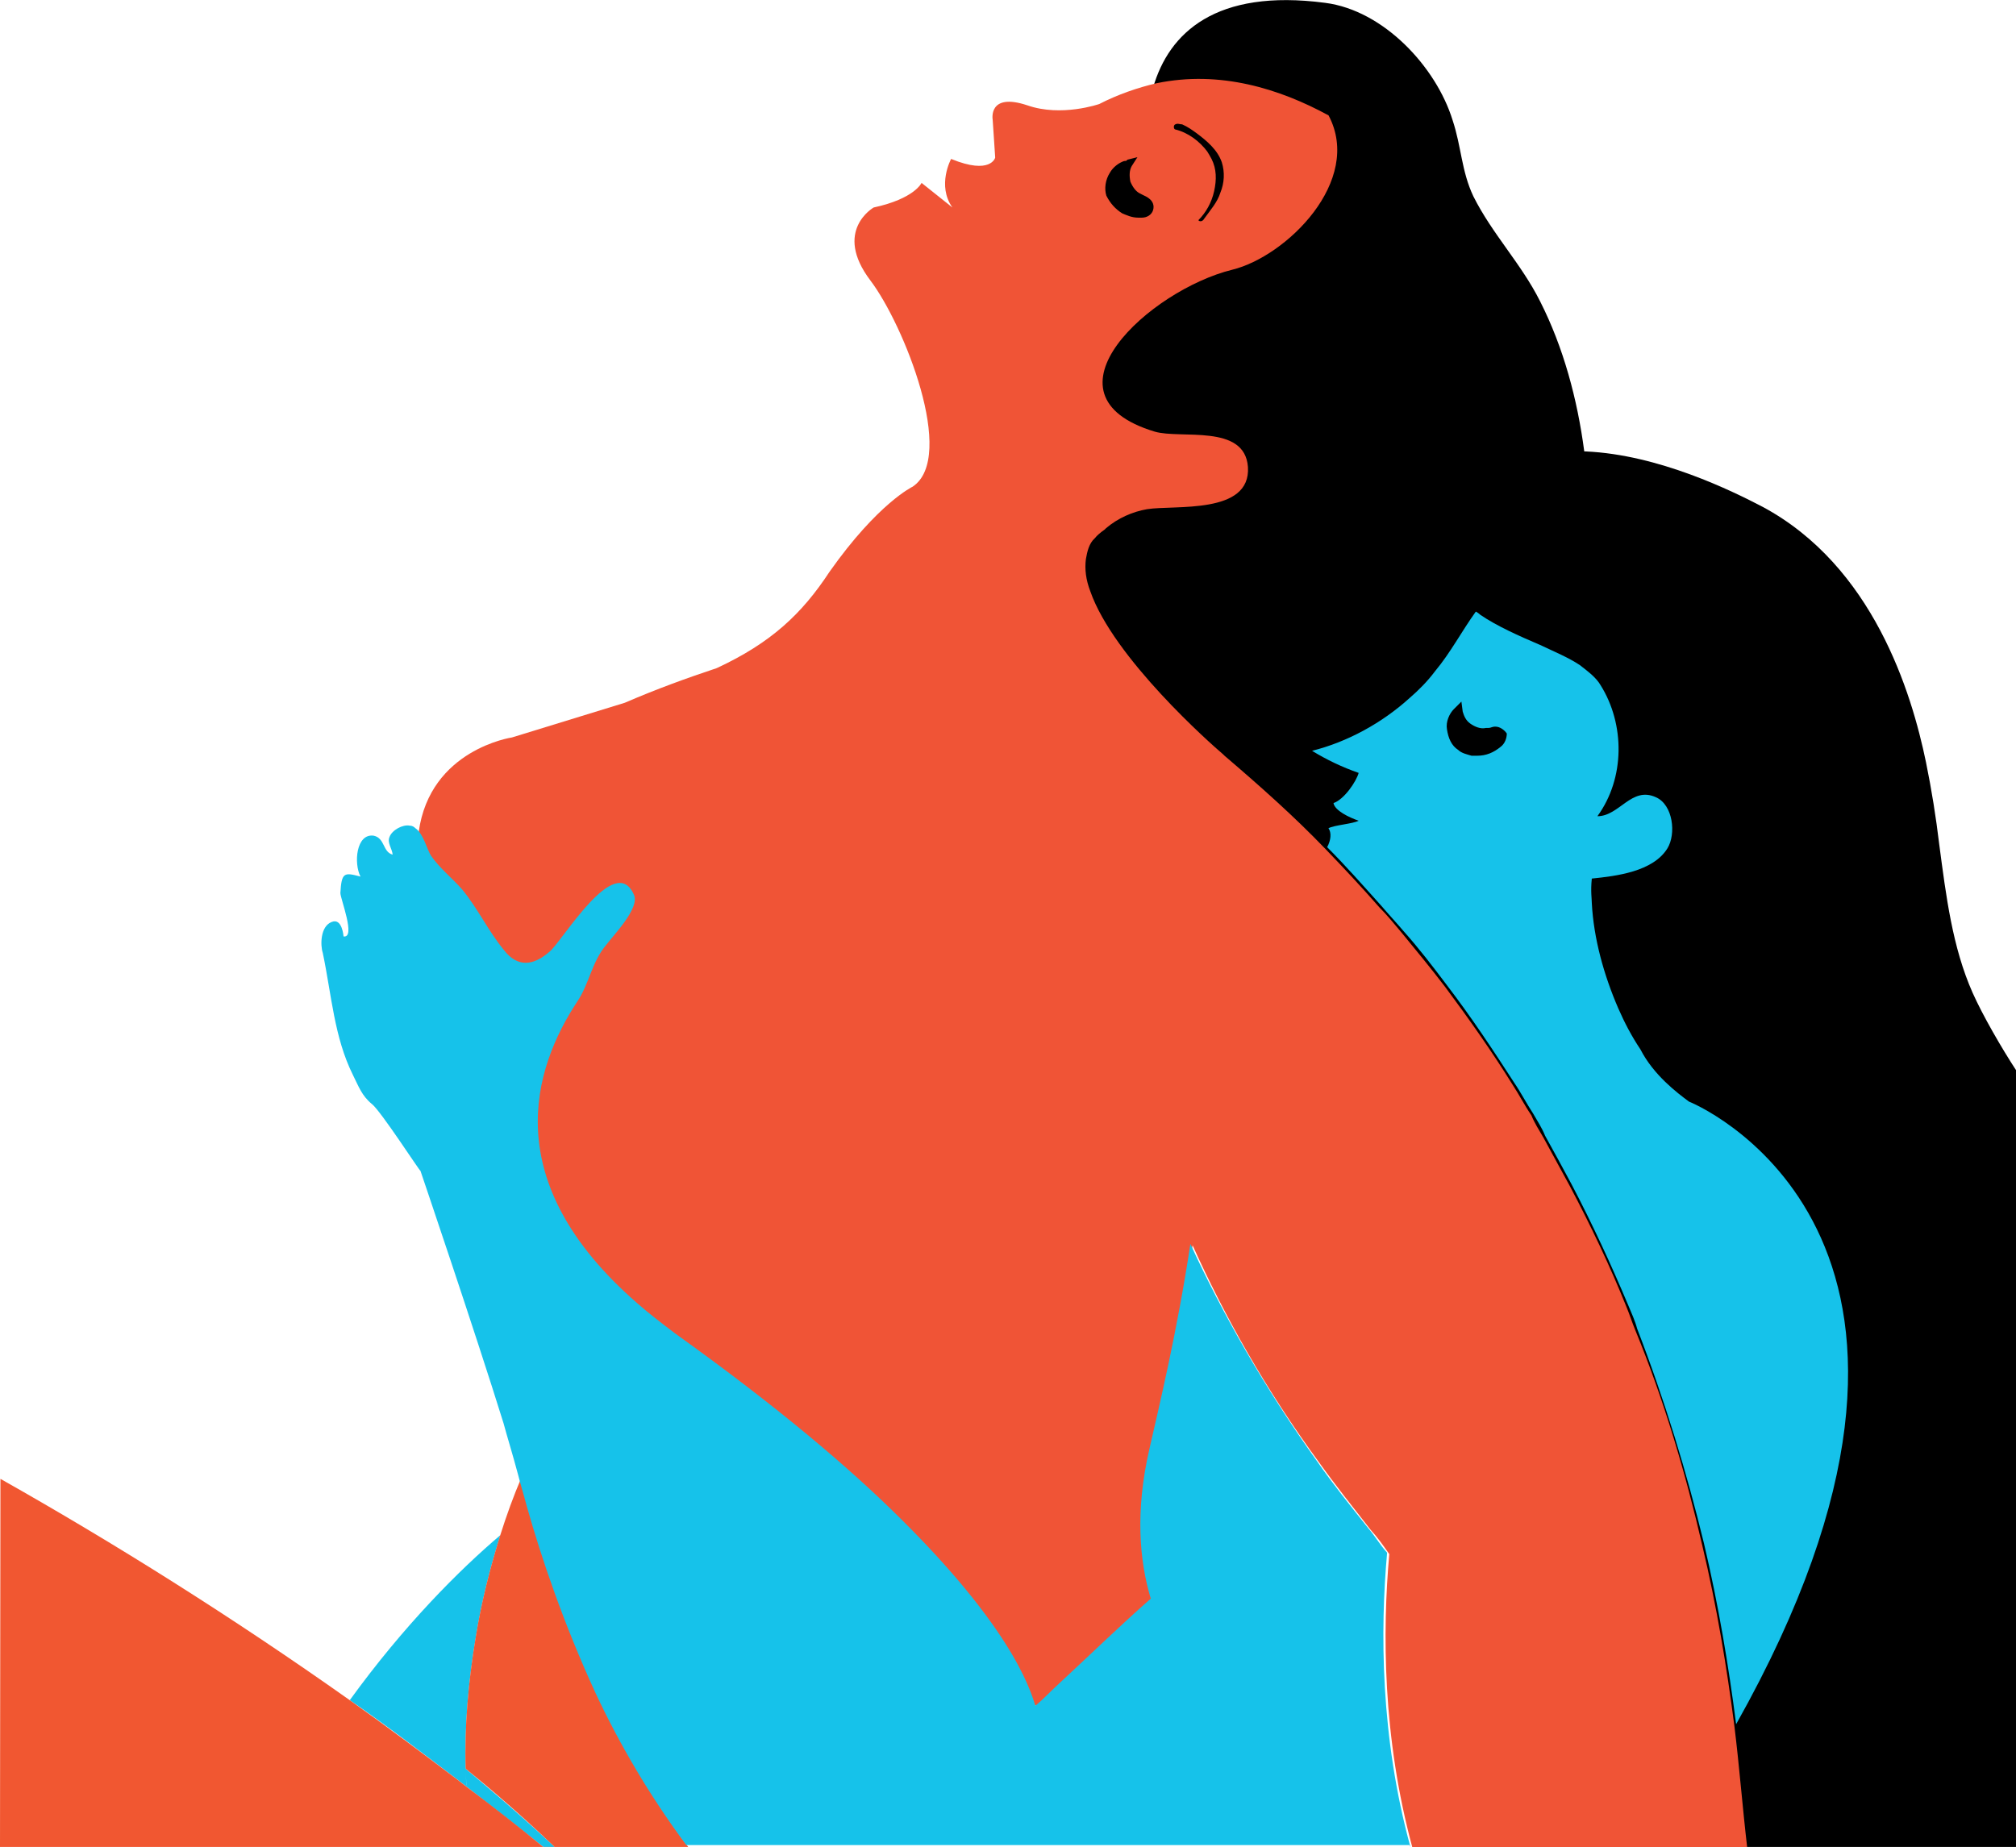
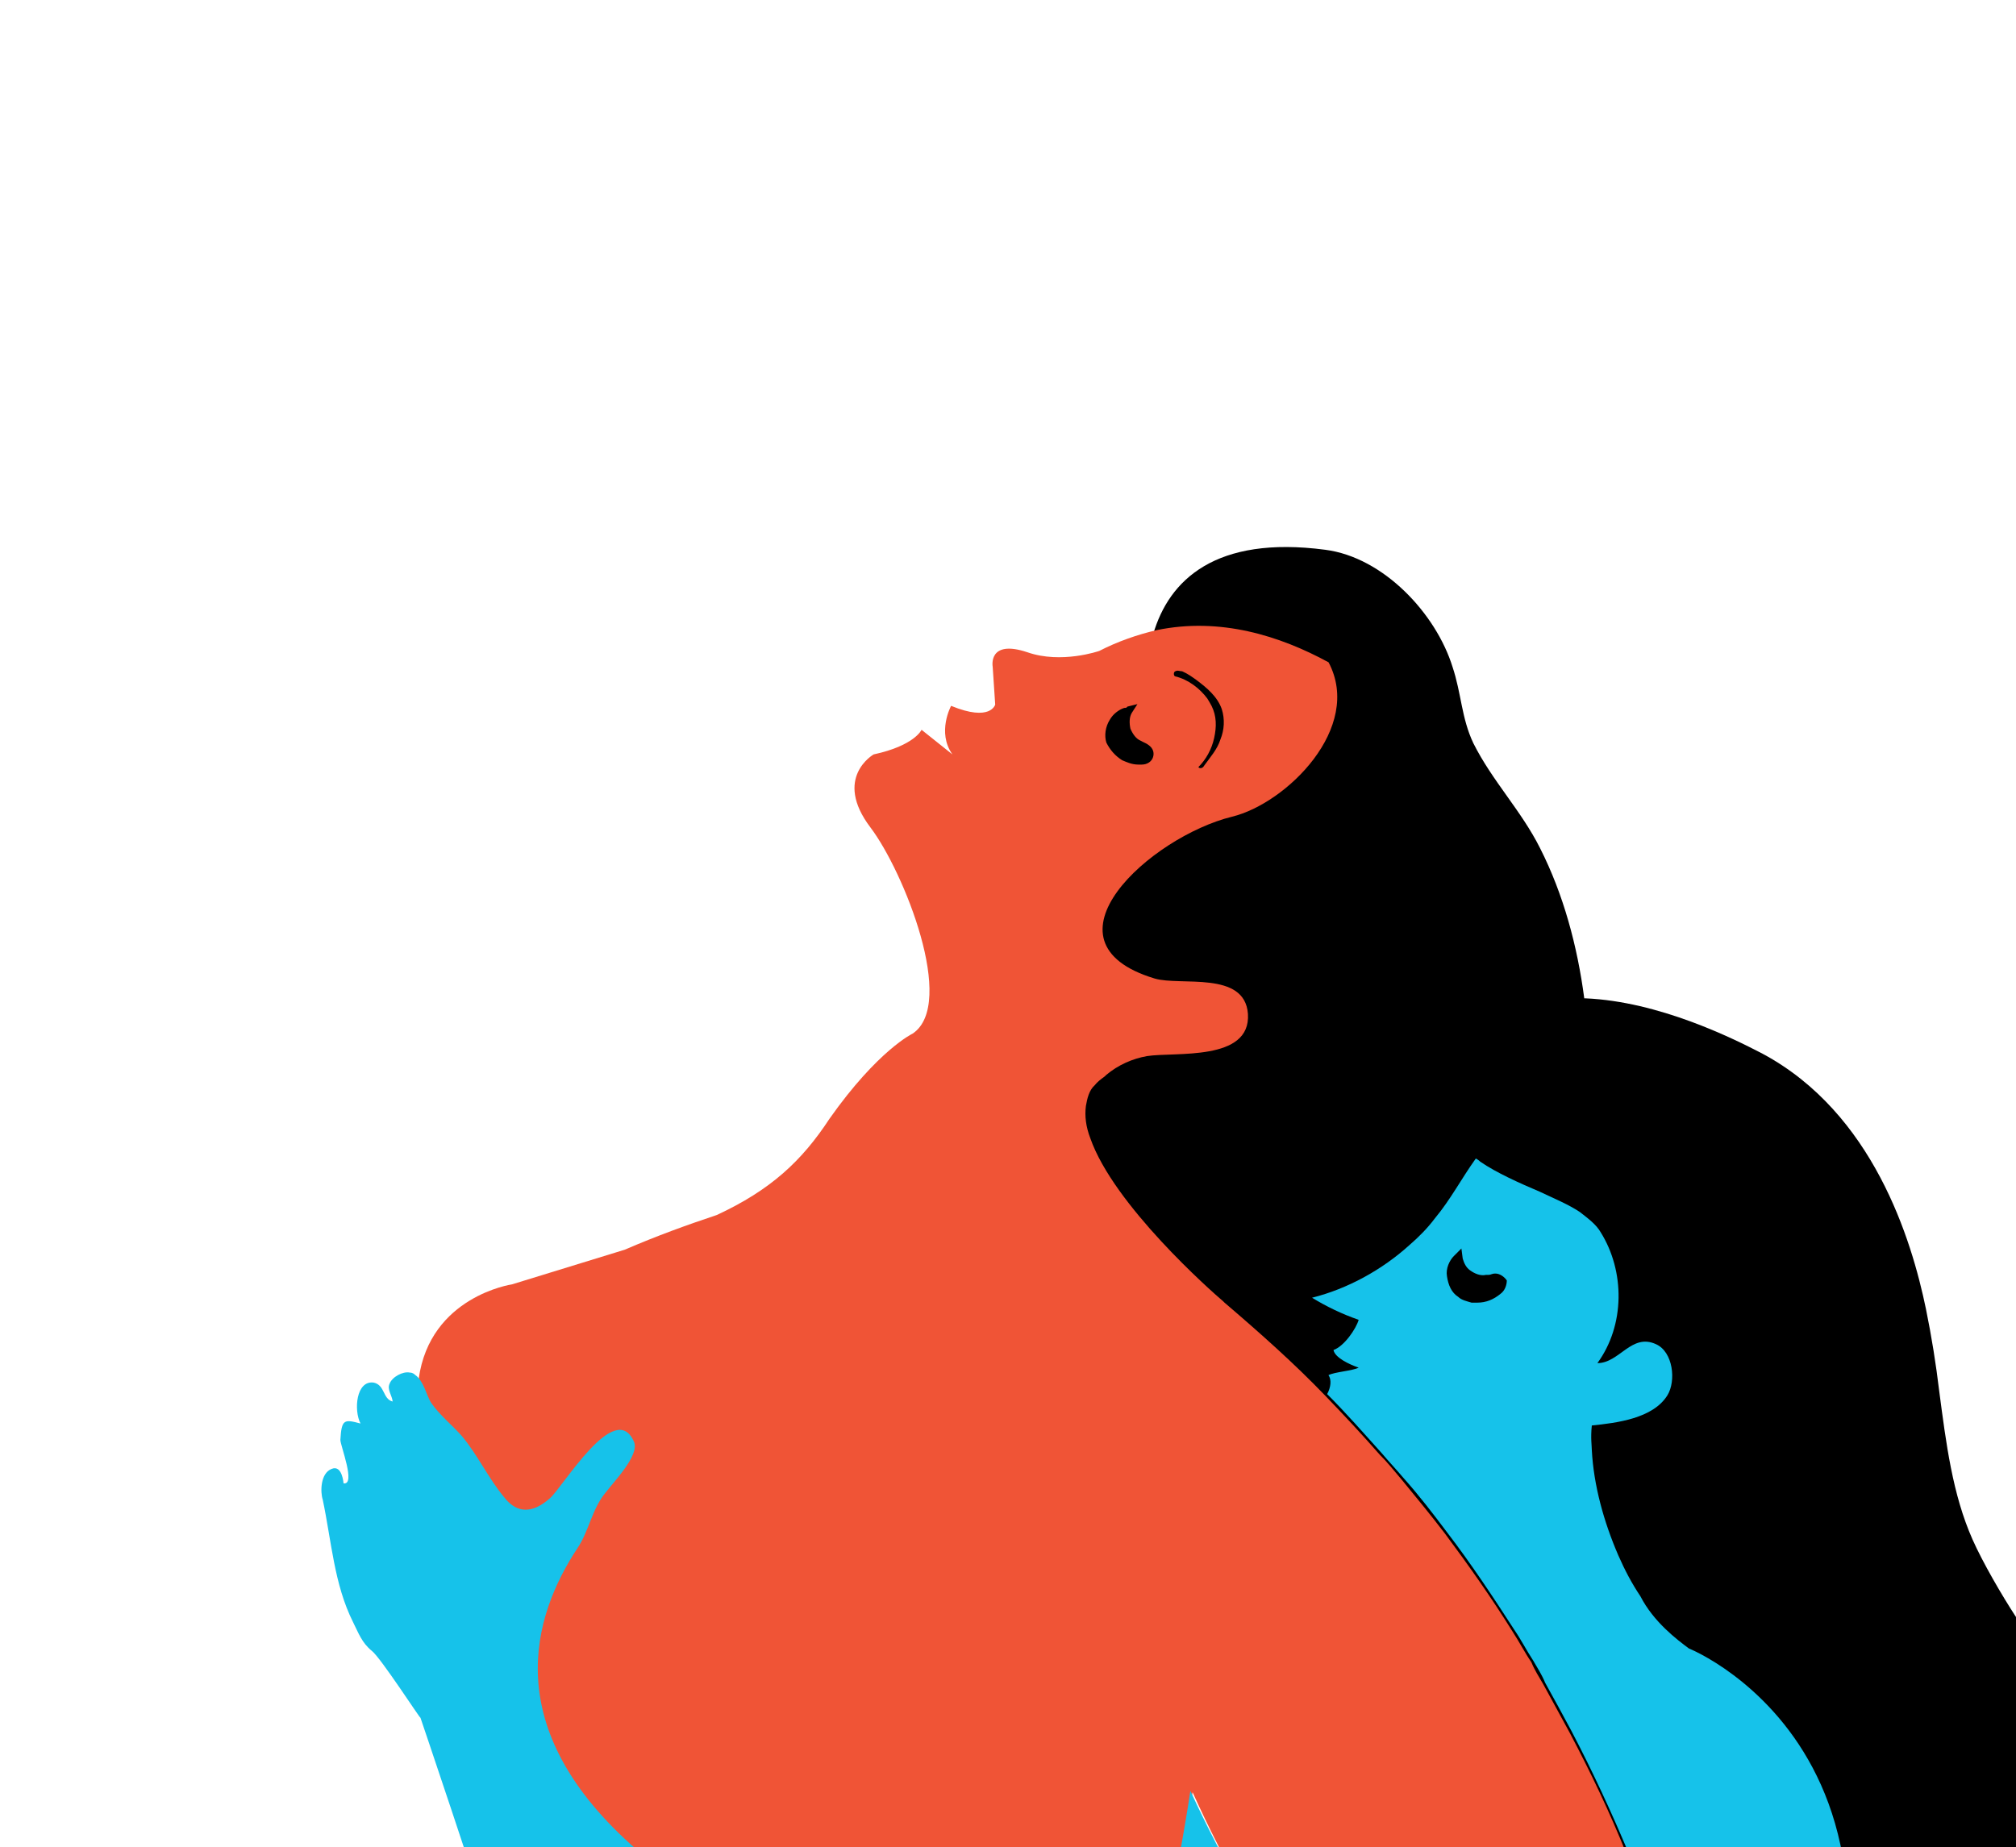
- <svg xmlns="http://www.w3.org/2000/svg" version="1.1" id="about2" x="0px" y="0px" viewBox="1238.4 1191.5 1842.6 1688.5" enable-background="new 1238.4 1191.5 1842.6 1688.5" preserveAspectRatio="xMidYMax meet" xml:space="preserve">
+ <svg xmlns="http://www.w3.org/2000/svg" version="1.1" id="about2" x="0px" y="0px" viewBox="1238.4 691.5 1842.6 1688.5" enable-background="new 1238.4 1191.5 1842.6 1688.5" preserveAspectRatio="xMidYMax meet" xml:space="preserve">
  <g id="_x31_">
    <g>
      <path d="M2824.1,2880H3081v-710.2c-13.2-20.2-30.5-50.1-39.7-70.8c-18.4-41.5-24.2-88.1-30.5-135.9c-2.9-24.2-6.9-49.5-12.1-74.9    c-13.2-63.9-48.4-179.1-149.2-233.3c-27.6-14.4-95-47.8-161.9-50.7c0,0,0,0-1.2,0c-6.3-47.8-19-95-40.3-137.1    c-17.3-34.6-43.8-61.6-61.1-96.2c-10.9-23-10.9-45.5-19-69.7c-15-48.4-62.8-100.2-116.4-107.1c-100.2-13.2-142.8,27.6-157.2,77.2    C1795.4,1804.6,2824.1,2880,2824.1,2880z" />
      <path id="red_eye" d="M2289.6,1373.2c-2.3-1.2-4-2.3-5.2-2.9l-2.3-1.2c-4-2.3-6.9-6.3-9.2-10.9c-2.3-5.2-1.2-10.4,1.2-14.4    l5.2-8.1l-9.2,2.3c-1.2,0-2.3,0-2.9,1.2l0,0c-5.2,2.3-10.4,5.2-13.2,10.9c-4,6.3-5.2,14.4-2.9,21.3c2.3,6.9,6.9,12.1,13.2,16.1    l0,0c5.2,2.3,10.4,4,16.1,4c1.2,0,2.3,0,2.9,0c5.2-1.2,9.2-2.9,10.4-6.9C2294.2,1380.1,2292.5,1376.1,2289.6,1373.2z" />
      <path id="red_eyebrow" d="M2312.6,1309.8c10.9,2.9,22.5,10.9,29.4,20.2c2.3,2.3,2.9,5.2,4,6.9c4,9.2,5.2,20.2,2.3,29.4    c-2.3,10.4-6.9,19-14.4,26.5c1.2,2.3,4,0,5.2-1.2c6.3-6.9,10.9-15,15-24.2c2.9-9.2,4-19,1.2-27.6c-4-10.9-14.4-19-23-26.5    c-4-2.9-9.2-6.3-13.2-8.1c-2.3-1.2-4-1.2-6.3,0C2310.9,1305.8,2310.9,1309.2,2312.6,1309.8z" />
      <path id="blue_eye" d="M2613.9,1862.2c-1.2-4-5.2-6.3-10.4-6.3c-2.3,0-4,0-6.3,1.2c-1.2,0-1.2,0-2.3,0    c-5.2,1.2-9.2-1.2-13.2-2.9l0,0c-4-2.9-6.3-6.9-6.9-10.9l-1.2-9.2l-6.9,6.9c-5.2,5.2-6.9,10.9-6.3,18.4c1.2,8.1,4,15,10.4,19    c2.9,2.9,8.1,4,12.1,5.2l0,0c2.3,0,2.9,0,5.2,0c8.1,0,15-2.9,21.3-8.1C2613.9,1871.4,2615.6,1866.2,2613.9,1862.2z" />
      <path id="blue_hand" fill="#16C2EA" d="M1664.1,2808.6c0,5.2,0,10.4,1.2,16.1C1664.1,2820.1,1664.1,2813.8,1664.1,2808.6    c-1.2,0-1.2-1.2-1.2-1.2S1662.9,2808.6,1664.1,2808.6c-1.2-38.6,2.3-78.9,9.2-120.4c5.2-32.3,13.2-63.9,22.5-93.3    c-37.4,31.7-88.1,82.4-137.7,150.9c33.4,23,65.7,47.8,99.1,73.2l2.3-14.4l0,0l0,0l-2.3,14.4c2.9,2.3,5.2,4,8.1,6.3    c23,17.9,46.7,36.3,69.7,54.7h10.4C1707.8,2844.9,1676.2,2818.9,1664.1,2808.6z" />
      <path id="blue_face" fill="#16C2EA" d="M2782.1,2198.6c-10.9-8.1-32.3-24.2-44.4-47.8c-8.1-12.1-14.4-24.2-20.2-37.4    c-13.2-30.5-22.5-63.9-24.2-96.2c0-4-1.2-10.9,0-22.5c22.5-2.3,55.9-6.3,69.1-27.6c8.1-13.2,5.2-39.7-10.4-46.7    c-22.5-10.4-33.4,17.3-53.6,17.3c25.3-34.6,25.3-84.1,2.9-119.8c-4-6.9-10.9-12.1-19-18.4c-10.4-6.9-23-12.1-36.3-18.4    c-19-8.1-39.7-17.3-54.7-27.6c-1.2-1.2-2.9-2.3-4-2.9c-13.2,18.4-23,37.4-37.4,54.7c-6.9,9.2-15,17.3-23,24.2    c-25.3,23-57,40.3-89.3,48.4c13.2,8.1,27.6,15,42.6,20.2c-2.3,8.1-13.2,24.2-23,27.6c1.2,6.9,14.4,13.2,23,16.1    c-5.2,2.9-22.5,4-27.6,6.9c2.9,4,2.3,10.9-1.2,17.3c17.3,17.3,33.4,35.7,49.5,53.6c6.9,8.1,14.4,16.1,20.2,23    c14.4,16.1,27.6,33.4,39.7,49.5c22.5,29.4,42.6,59.9,61.6,89.3c6.3,9.2,10.9,18.4,17.3,28.2c4,6.9,8.1,13.2,10.9,20.2    c8.1,14.4,16.1,29.4,24.2,44.4c19,36.3,36.3,73.7,51.8,110.6c2.9,6.9,6.3,14.4,8.1,21.3c25.3,65.7,45.5,131.9,61.1,196.4    c13.2,55.9,22.5,111.7,29.4,165.3C3069.5,2333.4,2802.2,2206.7,2782.1,2198.6z M2609.9,1874.3c-6.3,5.2-13.2,8.1-21.3,8.1l0,0    c-2.3,0-2.9,0-5.2,0c-4-1.2-9.2-2.3-12.1-5.2c-6.3-4-9.2-10.9-10.4-19c-1.2-6.9,2.3-14.4,6.3-18.4l6.9-6.9l1.2,9.2    c1.2,4,2.9,8.1,6.9,10.9s9.2,5.2,14.4,4c1.2,0,1.2,0,2.3,0c2.3,0,2.9-1.2,6.3-1.2l0,0c4,0,8.1,2.9,10.4,6.3    C2615.6,1866.2,2613.9,1871.4,2609.9,1874.3z" />
      <path id="red_body" fill="#F05436" d="M2823.6,2769.4c-6.9-53.6-16.1-109.4-29.4-165.3c-15-65.1-34.6-131.9-61.1-196.4    c-2.9-6.9-5.2-14.4-8.1-21.3c-15-37.4-32.3-73.7-51.8-110.6c-8.1-15-16.1-29.4-24.2-44.4c-4-6.9-8.1-13.2-10.9-20.2    c-6.3-9.2-10.9-18.4-17.3-28.2c-19-30.5-39.7-59.9-61.6-89.3c-13.2-17.3-26.5-33.4-39.7-49.5c-6.9-8.1-13.2-16.1-20.2-23    c-16.1-18.4-32.3-35.7-49.5-53.6c-28.2-29.4-59.9-57.6-92.2-85.2l0,0l-1.2-1.2l0,0l0,0c-10.9-9.2-100.2-88.1-121.5-149.2    c-4-10.4-5.2-20.2-4-29.4c1.2-6.9,2.9-14.4,8.1-19c2.3-2.9,5.2-5.2,9.2-8.1l1.2-1.2c10.9-9.2,24.2-15,37.4-17.3    c25.3-4,95,5.2,92.2-38.6c-2.9-39.7-61.6-25.3-85.2-32.3c-110.6-33.4-4-129.6,70.8-148c49.5-12.1,119.8-81.2,88.1-141.1    c-44.4-24.2-99.1-41.5-157.2-29.4c-17.3,4-35.7,10.4-52.4,19c0,0-34.6,12.1-65.7,1.2c-36.3-12.1-31.7,13.2-31.7,13.2l2.3,34.6    c0,0-4,16.1-40.3,1.2c0,0-13.2,24.2,1.2,44.4l-28.2-22.5c0,0-6.3,14.4-43.8,22.5c0,0-37.4,21.3-2.9,66.8    c30.5,40.3,78.9,161.3,38.6,188.4c0,0-31.7,15-76,77.8c-25.3,38.6-53.6,65.1-103.1,88.1c-27.6,9.2-54.7,19-84.1,31.7l-103.1,31.7    c0,0-74.9,10.9-85.2,86.4c6.9,6.3,44.4,451,173.4,562.2c10.4,9.2,389.4,233.3,392.3,237.9c6.9-6.9,13.2-13.2,20.2-19    c29.4-28.2,57.6-54.7,85.2-78.9c-10.4-34.6-13.2-80.1-1.2-137.1c9.2-40.3,25.3-107.1,37.4-187.2c29.4,65.1,66.8,131.9,115.8,198.7    c14.4,20.2,30.5,40.3,46.7,61.1c6.3,6.9,12.1,15,17.3,22.5c-6.3,70.3-6.3,167.6,21.3,269h305.9    C2831,2843.7,2828.2,2806.8,2823.6,2769.4z M2312.6,1305.2c2.3-1.2,4,0,6.3,0c5.2,2.3,9.2,5.2,13.2,8.1c9.2,6.9,19,15,23,26.5    c2.9,9.2,2.3,19-1.2,27.6c-2.9,9.2-9.2,16.1-15,24.2c-1.2,2.3-4,2.9-5.2,1.2c6.9-6.9,12.1-16.1,14.4-26.5    c2.3-10.4,2.3-20.2-2.3-29.4c-1.2-2.3-2.9-5.2-4-6.9c-6.9-9.2-17.3-17.3-29.4-20.2C2310.9,1309.2,2310.9,1305.8,2312.6,1305.2z     M2252.7,1349.6c2.9-5.2,8.1-9.2,13.2-10.9c1.2,0,2.3,0,2.9-1.2l9.2-2.3l-5.2,8.1c-2.3,4-2.3,9.2-1.2,14.4    c2.3,5.2,5.2,9.2,9.2,10.9l2.3,1.2c2.3,1.2,2.9,1.2,5.2,2.9c4,2.9,5.2,6.9,4,10.9c-1.2,4-5.2,6.9-10.4,6.9c-1.2,0-2.3,0-2.9,0l0,0    c-6.3,0-10.9-2.3-15-4c-6.3-4-10.9-9.2-14.4-16.1C2247.6,1364,2248.7,1355.9,2252.7,1349.6z M2533.8,2365.1    C2532.7,2366.8,2532.7,2366.8,2533.8,2365.1L2533.8,2365.1z" />
      <path id="red_body_2" fill="#F15731" d="M1238.4,2880h629c-33.4-44.9-60.5-92.2-81.8-137.1c-30.5-63.9-49.5-123.8-62.8-170.5    c-2.9-10.4-6.3-20.2-8.1-29.4c-6.9,16.1-13.2,33.4-19,51.8c-9.2,29.4-17.3,61.1-22.5,93.3c-6.9,41.5-10.4,82.4-9.2,120.4    c12.1,9.8,43.8,35.7,81.2,71.4h-10.4c-23-19-46.7-37.4-69.7-54.7c-2.9-2.3-5.2-4-8.1-6.3c-33.4-25.3-65.7-49.5-99.1-73.2    c-108.3-76.6-216-144-319.1-202.2" />
      <path id="hand" fill="#16C2EA" d="M2527.5,2880c-27.6-100.8-27.6-198.7-21.3-269c-6.3-6.9-10.9-15-17.3-22.5    c-16.1-20.2-32.3-40.3-46.7-61.1c-47.8-66.8-86.4-134.8-115.8-198.7c-12.1,80.1-28.2,146.9-37.4,187.2    c-13.2,57-9.2,102.5,1.2,137.1c-27.6,24.2-54.7,50.7-85.2,78.9c-6.9,6.3-13.2,13.2-20.2,19c-2.9-6.3-13.2-61.6-121.5-169.3    c-47.8-47.8-114.6-104.3-207.9-171.1c-12.1-9.2-24.2-18.4-34.6-27.6c-128.4-111.7-95-214.8-54.7-275.9    c10.9-16.1,13.2-36.3,26.5-51.8c6.9-9.2,30.5-33.4,25.3-45.5c-17.3-40.3-65.7,42.6-77.2,51.8c-15,13.2-29.4,14.4-41.5-1.2    c-14.4-17.3-24.2-38.6-38.6-55.9c-9.2-10.4-20.2-19-28.2-30.5c-4-6.3-6.9-20.2-14.4-25.3c-1.2-1.2-2.9-2.3-5.2-2.3    c-6.3-1.2-16.1,4-18.4,10.4c-2.3,5.2,2.3,10.4,2.9,16.1c-9.2-2.3-6.9-15-17.3-17.3c-16.1-2.3-18.4,25.3-12.1,37.4    c-15-4-17.3-4-18.4,15c0,5.2,14.4,41.5,2.9,39.7c0,0-1.2-17.3-10.9-13.2c-10.4,4-10.4,21.3-8.1,28.2    c8.1,38.6,10.4,77.2,27.6,111.7c5.2,10.4,8.1,19,17.3,26.5c8.1,6.3,43.8,61.6,44.4,61.1c0,0,49.5,145.7,76,231    c2.9,10.9,8.1,27.6,13.2,46.7c2.3,9.2,5.2,18.4,8.1,29.4c13.2,46.7,33.4,106.6,62.8,170.5c21.3,45.5,49,93.3,82.9,138.8h661.8    V2880z" />
    </g>
  </g>
</svg>
